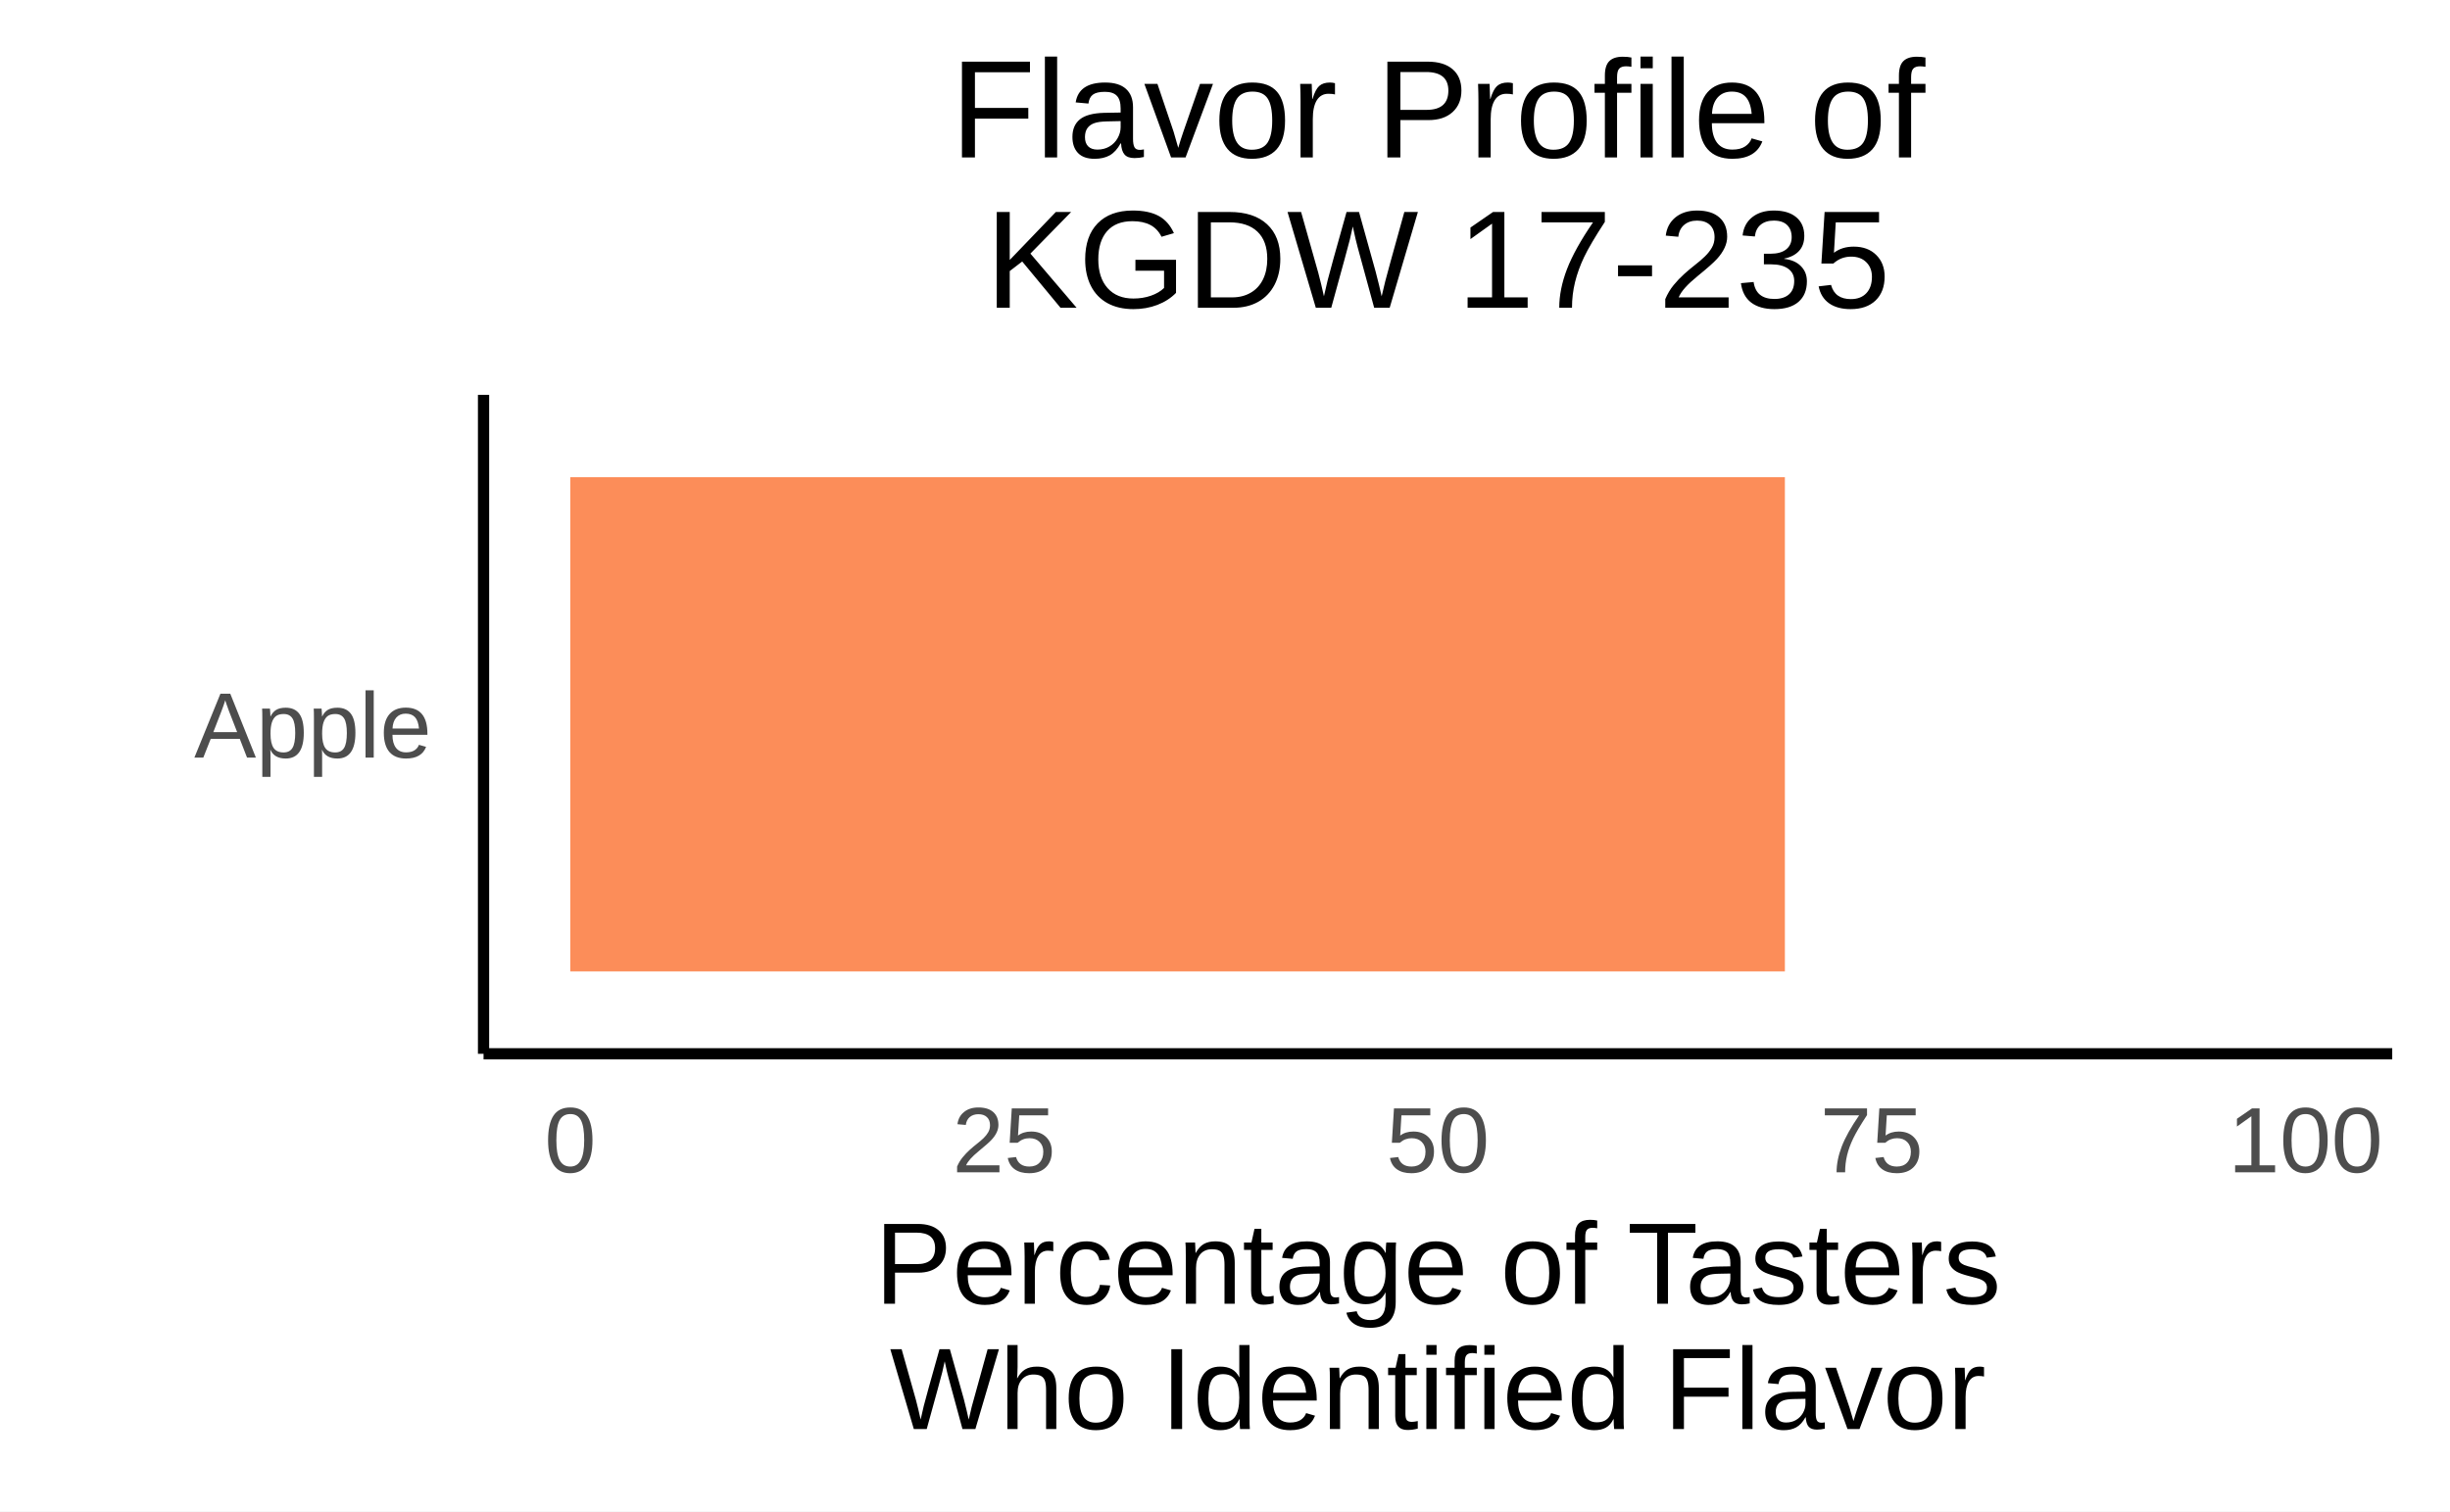
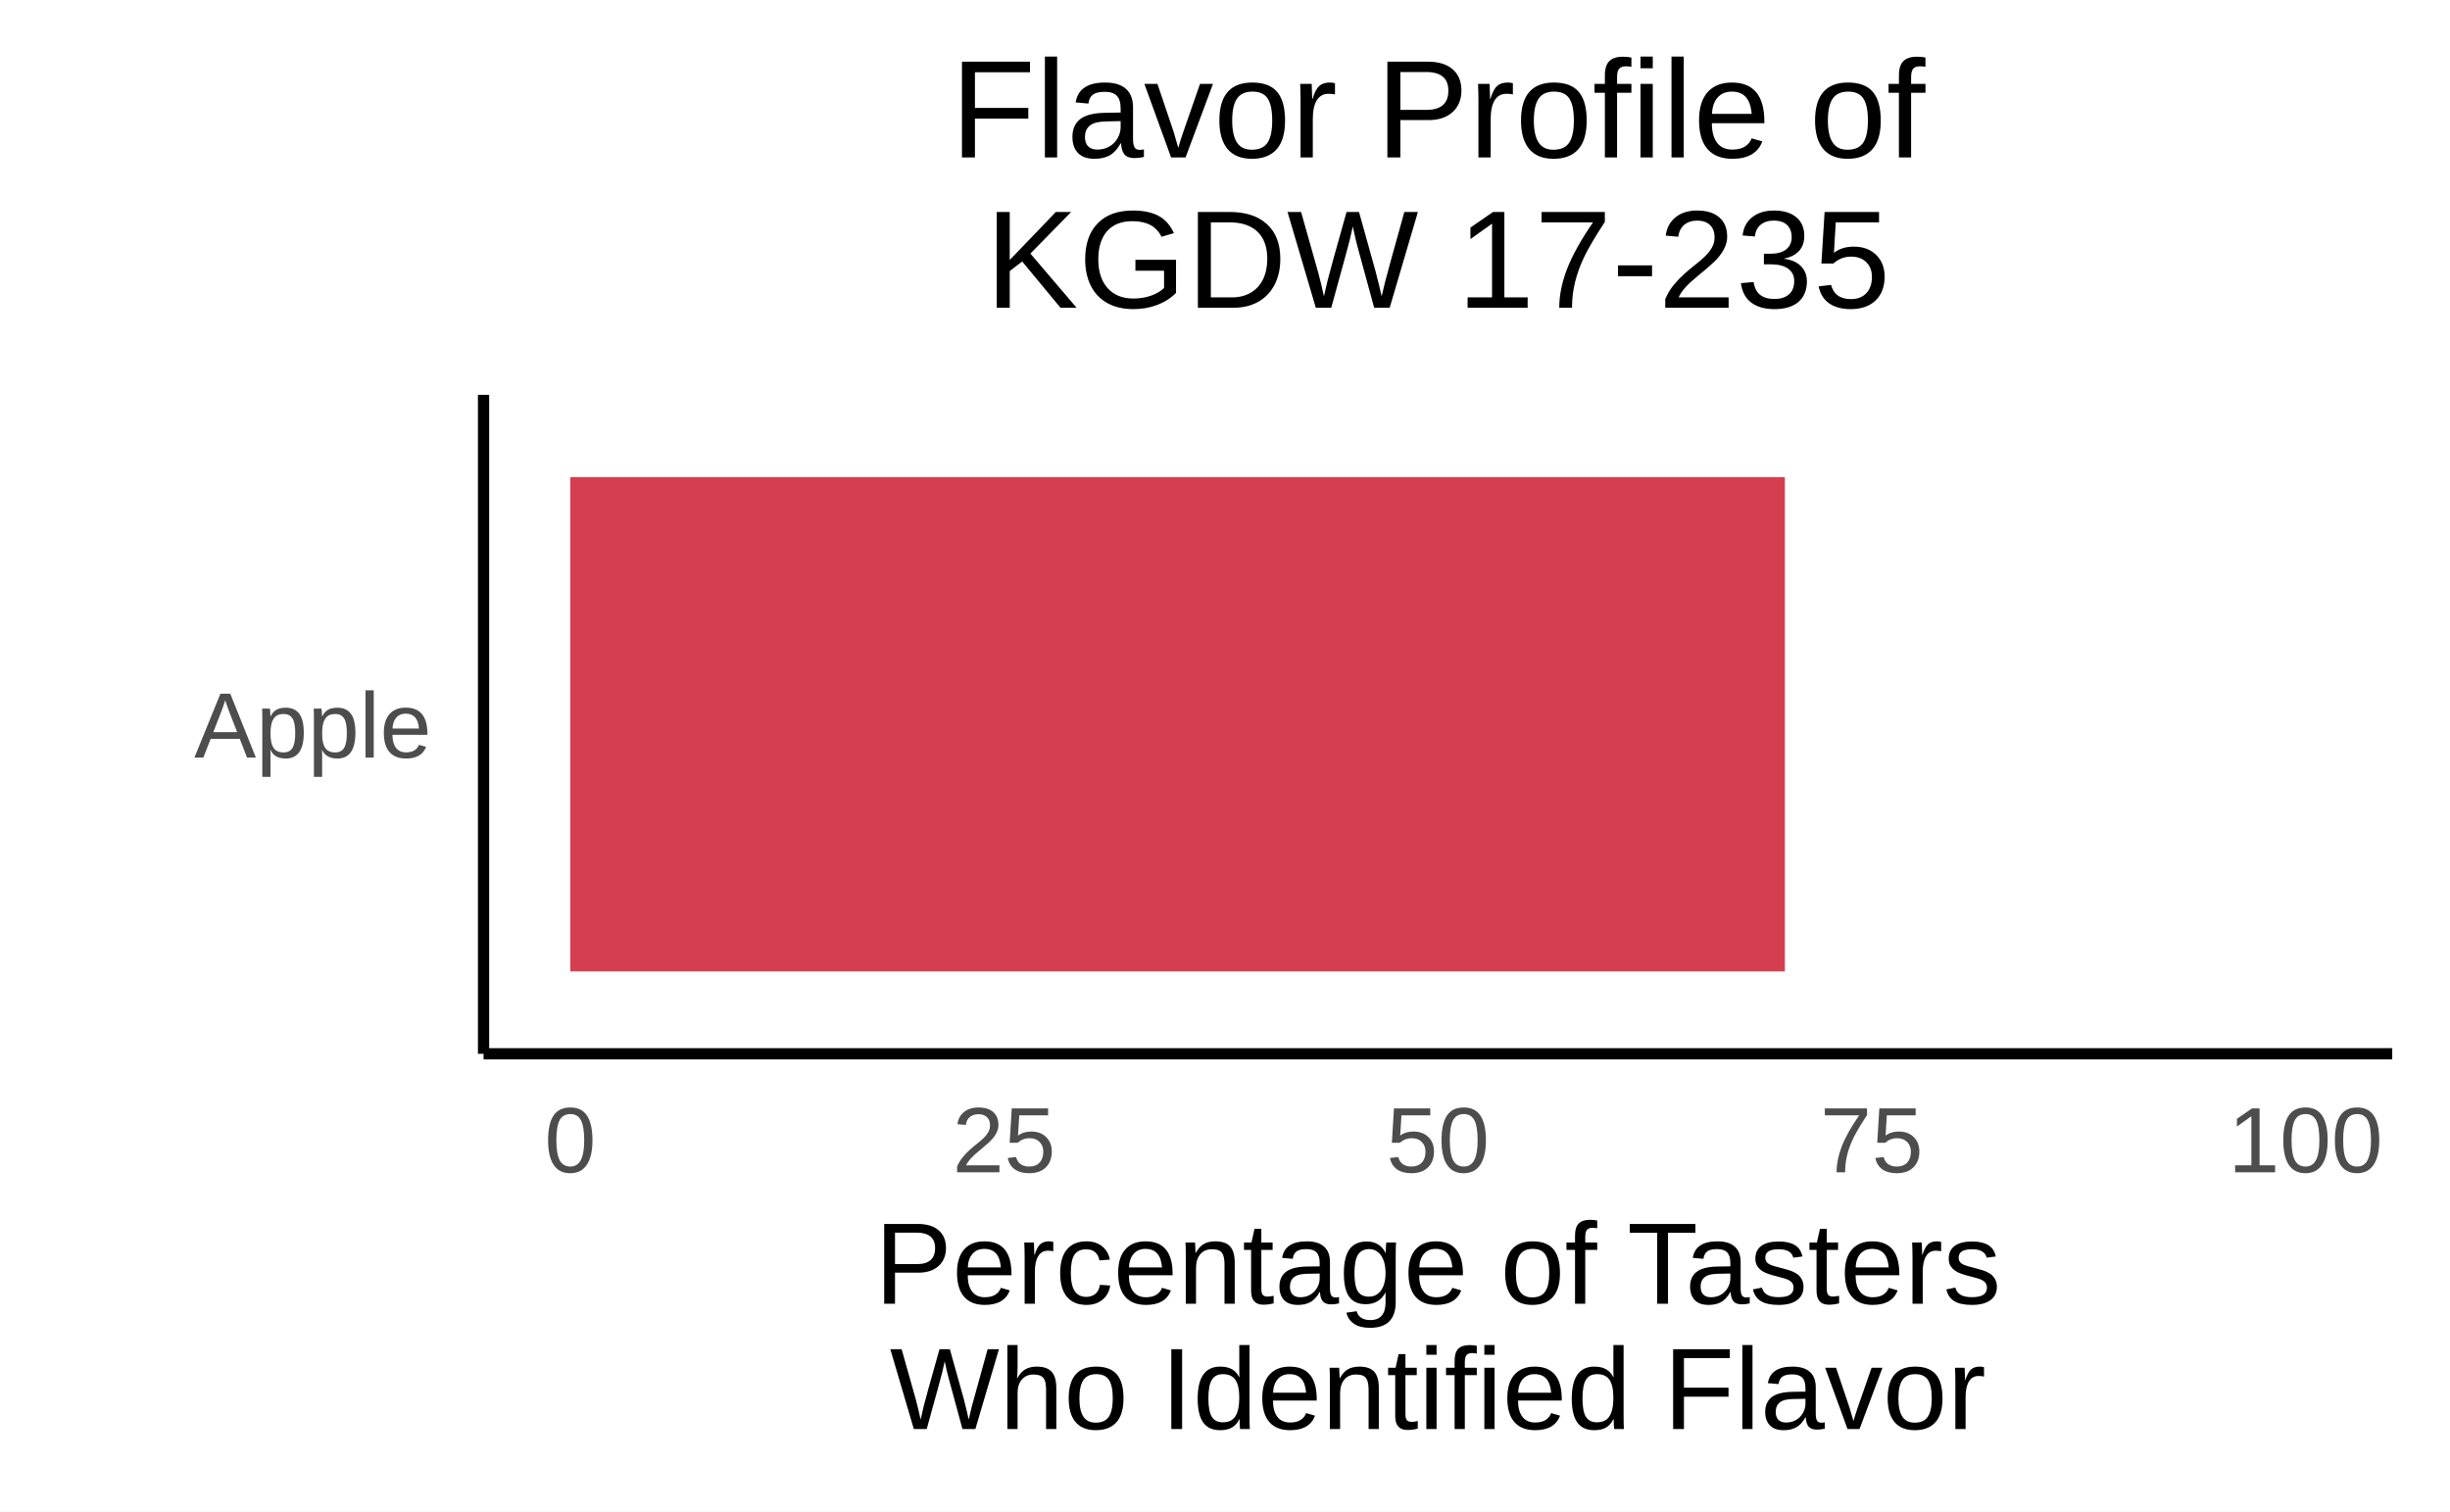
<svg xmlns="http://www.w3.org/2000/svg" class="svglite" width="528.00pt" height="325.71pt" viewBox="0 0 528.00 325.71">
  <defs>
    <style type="text/css">
    .svglite line, .svglite polyline, .svglite polygon, .svglite path, .svglite rect, .svglite circle {
      fill: none;
      stroke: #000000;
      stroke-linecap: round;
      stroke-linejoin: round;
      stroke-miterlimit: 10.00;
    }
    .svglite text {
      white-space: pre;
    }
  </style>
  </defs>
  <rect width="100%" height="100%" style="stroke: none; fill: #FFFFFF;" />
  <defs>
    <clipPath id="cpMC4wMHw1MjguMDB8MC4wMHwzMjUuNzE=">
      <rect x="0.00" y="0.00" width="528.00" height="325.71" />
    </clipPath>
  </defs>
  <g clip-path="url(#cpMC4wMHw1MjguMDB8MC4wMHwzMjUuNzE=)">
    <rect x="0.00" y="0.00" width="528.00" height="325.71" style="stroke-width: 2.42; stroke: #FFFFFF; fill: #FFFFFF;" />
  </g>
  <defs>
    <clipPath id="cpMTA0LjIxfDUxNS41NXw4NS4xMHwyMjcuMTM=">
      <rect x="104.21" y="85.10" width="411.34" height="142.03" />
    </clipPath>
  </defs>
  <g clip-path="url(#cpMTA0LjIxfDUxNS41NXw4NS4xMHwyMjcuMTM=)">
    <rect x="104.21" y="85.10" width="411.34" height="142.03" style="stroke-width: 2.42; stroke: none; fill: #FFFFFF;" />
-     <rect x="122.90" y="102.85" width="261.76" height="106.52" style="stroke-width: 1.07; stroke: none; stroke-linecap: butt; stroke-linejoin: miter; fill: #FC8D59;" />
+     <rect x="122.90" y="102.85" width="261.76" height="106.52" style="stroke-width: 1.07; stroke: none; stroke-linecap: butt; stroke-linejoin: miter; fill: #D53E4F;" />
  </g>
  <g clip-path="url(#cpMC4wMHw1MjguMDB8MC4wMHwzMjUuNzE=)">
    <polyline points="104.21,227.13 104.21,85.10 " style="stroke-width: 2.42; stroke-linecap: butt;" />
    <text x="93.00" y="163.28" text-anchor="end" style="font-size: 20.00px;fill: #4D4D4D; font-family: &quot;Arial&quot;;" textLength="51.16px" lengthAdjust="spacingAndGlyphs">Apple</text>
    <polyline points="104.21,227.13 515.55,227.13 " style="stroke-width: 2.42; stroke-linecap: butt;" />
    <text x="122.90" y="252.66" text-anchor="middle" style="font-size: 20.00px;fill: #4D4D4D; font-family: &quot;Arial&quot;;" textLength="11.12px" lengthAdjust="spacingAndGlyphs">0</text>
    <text x="216.39" y="252.66" text-anchor="middle" style="font-size: 20.00px;fill: #4D4D4D; font-family: &quot;Arial&quot;;" textLength="22.25px" lengthAdjust="spacingAndGlyphs">25</text>
    <text x="309.88" y="252.66" text-anchor="middle" style="font-size: 20.00px;fill: #4D4D4D; font-family: &quot;Arial&quot;;" textLength="22.25px" lengthAdjust="spacingAndGlyphs">50</text>
    <text x="403.36" y="252.66" text-anchor="middle" style="font-size: 20.00px;fill: #4D4D4D; font-family: &quot;Arial&quot;;" textLength="22.25px" lengthAdjust="spacingAndGlyphs">75</text>
    <text x="496.85" y="252.66" text-anchor="middle" style="font-size: 20.00px;fill: #4D4D4D; font-family: &quot;Arial&quot;;" textLength="33.37px" lengthAdjust="spacingAndGlyphs">100</text>
    <text x="309.88" y="281.00" text-anchor="middle" style="font-size: 25.00px; font-family: &quot;Arial&quot;;" textLength="242.73px" lengthAdjust="spacingAndGlyphs">Percentage of Tasters</text>
    <text x="309.88" y="308.00" text-anchor="middle" style="font-size: 25.00px; font-family: &quot;Arial&quot;;" textLength="236.21px" lengthAdjust="spacingAndGlyphs">Who Identified Flavor</text>
    <text x="309.88" y="33.93" text-anchor="middle" style="font-size: 30.00px; font-family: &quot;Arial&quot;;" textLength="210.09px" lengthAdjust="spacingAndGlyphs">Flavor Profile of</text>
    <text x="309.88" y="66.33" text-anchor="middle" style="font-size: 30.00px; font-family: &quot;Arial&quot;;" textLength="195.07px" lengthAdjust="spacingAndGlyphs">KGDW 17-235</text>
  </g>
</svg>
